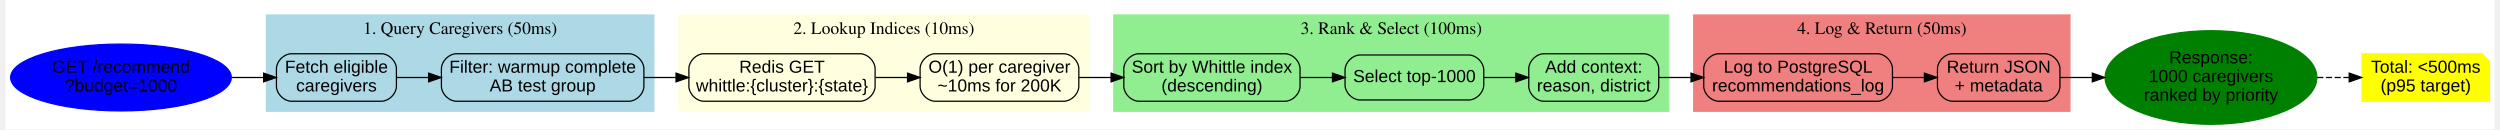
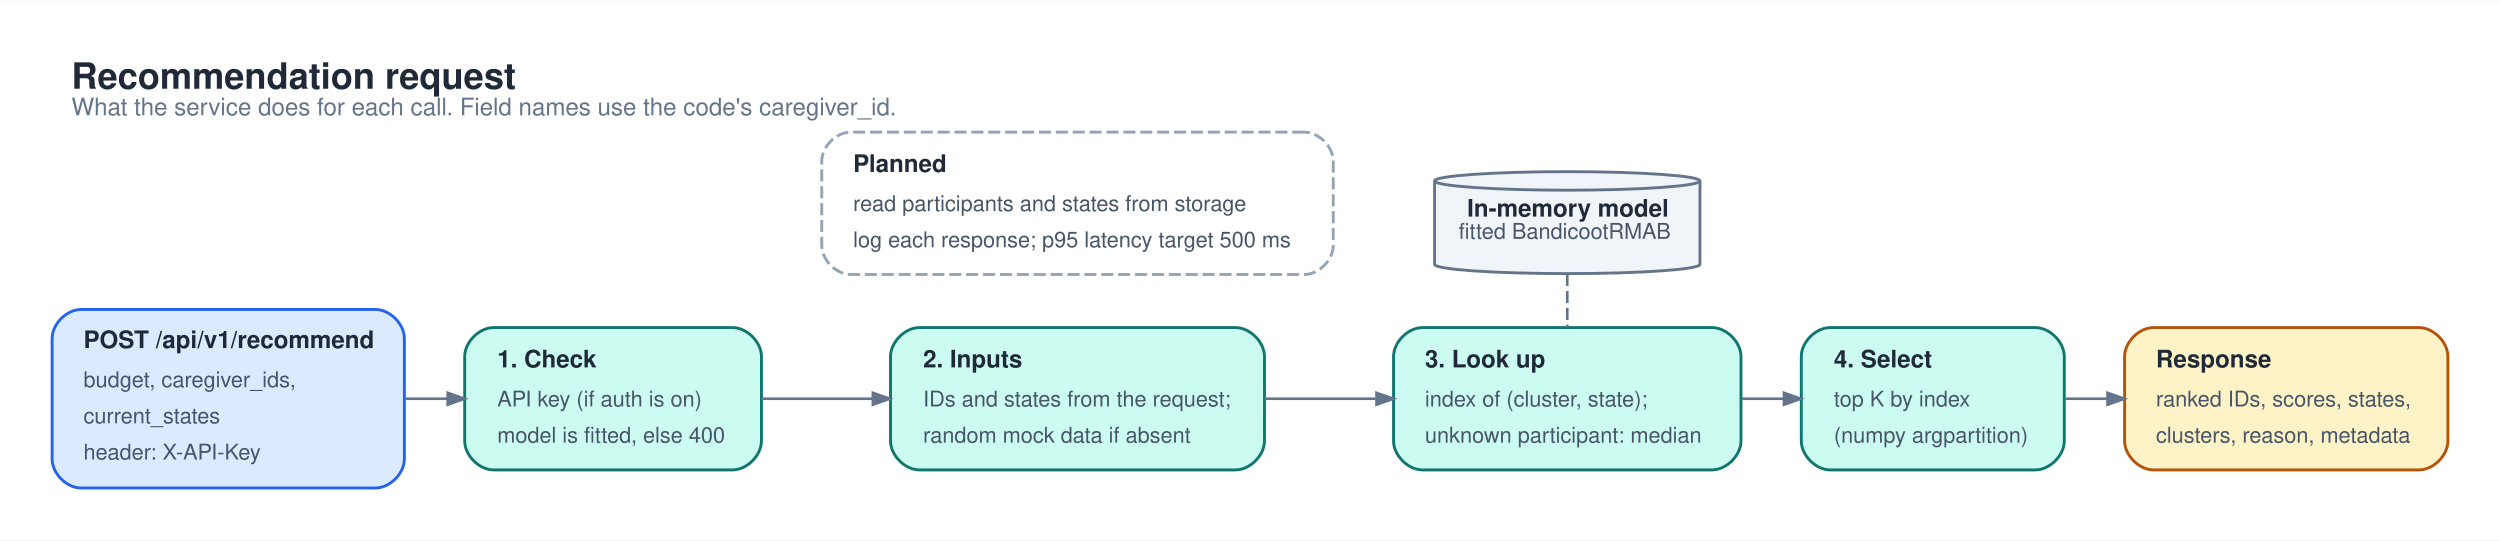
- <svg xmlns="http://www.w3.org/2000/svg" width="1991pt" height="103pt" viewBox="0.00 0.00 1991.48 103.48">
-   <g id="graph0" class="graph" transform="scale(1 1) rotate(0) translate(4 99.48)">
-     <polygon fill="white" stroke="transparent" points="-4,4 -4,-99.48 1987.48,-99.48 1987.48,4 -4,4" />
-     <g id="clust1" class="cluster">
-       <polygon fill="lightblue" stroke="lightblue" points="204.78,-10.48 204.78,-87.48 514.78,-87.48 514.78,-10.48 204.78,-10.48" />
-       <text text-anchor="middle" x="359.78" y="-72.28" font-family="Times,serif" font-size="14.00">1. Query Caregivers (50ms)</text>
-     </g>
-     <g id="clust2" class="cluster">
-       <polygon fill="lightyellow" stroke="lightyellow" points="534.78,-10.48 534.78,-87.48 862.78,-87.48 862.78,-10.48 534.78,-10.48" />
-       <text text-anchor="middle" x="698.78" y="-72.28" font-family="Times,serif" font-size="14.00">2. Lookup Indices (10ms)</text>
-     </g>
-     <g id="clust3" class="cluster">
-       <polygon fill="lightgreen" stroke="lightgreen" points="882.78,-10.48 882.78,-87.48 1326.78,-87.48 1326.78,-10.48 882.78,-10.48" />
-       <text text-anchor="middle" x="1104.78" y="-72.28" font-family="Times,serif" font-size="14.00">3. Rank &amp; Select (100ms)</text>
-     </g>
-     <g id="clust4" class="cluster">
-       <polygon fill="lightcoral" stroke="lightcoral" points="1346.78,-10.48 1346.78,-87.48 1647.78,-87.48 1647.78,-10.48 1346.78,-10.48" />
-       <text text-anchor="middle" x="1497.28" y="-72.28" font-family="Times,serif" font-size="14.00">4. Log &amp; Return (50ms)</text>
-     </g>
+ <svg xmlns="http://www.w3.org/2000/svg" width="1036pt" height="224pt" viewBox="0.00 0.00 1036.20 223.70">
+   <g id="graph0" class="graph" transform="scale(1 1) rotate(0) translate(21.6 202.1)">
+     <polygon fill="#ffffff" stroke="transparent" points="-21.6,21.6 -21.6,-202.1 1014.6,-202.1 1014.6,21.6 -21.6,21.6" />
+     <text text-anchor="start" x="8" y="-165.5" font-family="Helvetica,Arial,sans-serif" font-weight="bold" font-size="15.00" fill="#1f2937">Recommendation request</text>
+     <text text-anchor="start" x="8" y="-154.5" font-family="Helvetica,Arial,sans-serif" font-size="10.00" fill="#64748b">What the service does for each call. Field names use the code's caregiver_id.</text>
    <g id="node1" class="node">
-       <ellipse fill="blue" stroke="blue" cx="88.39" cy="-37.48" rx="88.28" ry="26.74" />
-       <text text-anchor="middle" x="88.39" y="-41.28" font-family="Arial" font-size="14.00">GET /recommend</text>
-       <text text-anchor="middle" x="88.39" y="-26.28" font-family="Arial" font-size="14.00">?budget=1000</text>
+       <path fill="#dbeafe" stroke="#2563eb" stroke-width="1.2" d="M134,-74C134,-74 12,-74 12,-74 6,-74 0,-68 0,-62 0,-62 0,-12 0,-12 0,-6 6,0 12,0 12,0 134,0 134,0 140,0 146,-6 146,-12 146,-12 146,-62 146,-62 146,-68 140,-74 134,-74" />
+       <text text-anchor="start" x="13" y="-58" font-family="Helvetica,Arial,sans-serif" font-weight="bold" font-size="10.00" fill="#1f2937">POST /api/v1/recommend</text>
+       <text text-anchor="start" x="13" y="-41.8" font-family="Helvetica,Arial,sans-serif" font-size="9.00" fill="#475569">budget, caregiver_ids,</text>
+       <text text-anchor="start" x="13" y="-26.8" font-family="Helvetica,Arial,sans-serif" font-size="9.00" fill="#475569">current_states</text>
+       <text text-anchor="start" x="13" y="-11.8" font-family="Helvetica,Arial,sans-serif" font-size="9.00" fill="#475569">header: X-API-Key</text>
    </g>
    <g id="node2" class="node">
-       <path fill="none" stroke="black" d="M296.78,-56.48C296.78,-56.48 224.78,-56.48 224.78,-56.48 218.78,-56.48 212.78,-50.48 212.78,-44.48 212.78,-44.48 212.78,-30.48 212.78,-30.48 212.78,-24.48 218.78,-18.48 224.78,-18.48 224.78,-18.48 296.78,-18.48 296.78,-18.48 302.78,-18.48 308.78,-24.48 308.78,-30.48 308.78,-30.48 308.78,-44.48 308.78,-44.48 308.78,-50.48 302.78,-56.48 296.78,-56.48" />
-       <text text-anchor="middle" x="260.78" y="-41.28" font-family="Arial" font-size="14.00">Fetch eligible</text>
-       <text text-anchor="middle" x="260.78" y="-26.28" font-family="Arial" font-size="14.00">caregivers</text>
+       <path fill="#ccfbf1" stroke="#0f766e" stroke-width="1.2" d="M282,-66.5C282,-66.5 183,-66.5 183,-66.5 177,-66.5 171,-60.5 171,-54.5 171,-54.5 171,-19.5 171,-19.5 171,-13.5 177,-7.5 183,-7.5 183,-7.5 282,-7.5 282,-7.5 288,-7.5 294,-13.5 294,-19.5 294,-19.5 294,-54.5 294,-54.5 294,-60.5 288,-66.5 282,-66.5" />
+       <text text-anchor="start" x="184.5" y="-50" font-family="Helvetica,Arial,sans-serif" font-weight="bold" font-size="10.00" fill="#1f2937">1. Check</text>
+       <text text-anchor="start" x="184.5" y="-33.8" font-family="Helvetica,Arial,sans-serif" font-size="9.00" fill="#475569">API key (if auth is on)</text>
+       <text text-anchor="start" x="184.5" y="-18.8" font-family="Helvetica,Arial,sans-serif" font-size="9.00" fill="#475569">model is fitted, else 400</text>
    </g>
    <g id="edge1" class="edge">
-       <path fill="none" stroke="black" d="M177.08,-37.48C185.68,-37.48 194.24,-37.48 202.43,-37.48" />
-       <polygon fill="black" stroke="black" points="202.56,-40.98 212.56,-37.48 202.56,-33.98 202.56,-40.98" />
+       <path fill="none" stroke="#64748b" stroke-width="1.1" d="M146.3,-37C152.1,-37 157.94,-37 163.71,-37" />
+       <polygon fill="#64748b" stroke="#64748b" stroke-width="1.1" points="163.96,-39.45 170.96,-37 163.96,-34.55 163.96,-39.45" />
    </g>
    <g id="node3" class="node">
-       <path fill="none" stroke="black" d="M494.78,-56.48C494.78,-56.48 356.78,-56.48 356.78,-56.48 350.78,-56.48 344.78,-50.48 344.78,-44.48 344.78,-44.48 344.78,-30.48 344.78,-30.48 344.78,-24.48 350.78,-18.48 356.78,-18.48 356.78,-18.48 494.78,-18.48 494.78,-18.48 500.78,-18.48 506.78,-24.48 506.78,-30.48 506.78,-30.48 506.78,-44.48 506.78,-44.48 506.78,-50.48 500.78,-56.48 494.78,-56.48" />
-       <text text-anchor="middle" x="425.78" y="-41.28" font-family="Arial" font-size="14.00">Filter: warmup complete</text>
-       <text text-anchor="middle" x="425.78" y="-26.28" font-family="Arial" font-size="14.00">AB test group</text>
+       <path fill="#ccfbf1" stroke="#0f766e" stroke-width="1.2" d="M490.5,-66.5C490.5,-66.5 359.5,-66.5 359.5,-66.5 353.5,-66.5 347.5,-60.5 347.5,-54.5 347.5,-54.5 347.5,-19.5 347.5,-19.5 347.5,-13.5 353.5,-7.5 359.5,-7.5 359.5,-7.5 490.5,-7.5 490.5,-7.5 496.5,-7.5 502.5,-13.5 502.5,-19.5 502.5,-19.5 502.5,-54.5 502.5,-54.5 502.5,-60.5 496.5,-66.5 490.5,-66.5" />
+       <text text-anchor="start" x="361" y="-50" font-family="Helvetica,Arial,sans-serif" font-weight="bold" font-size="10.00" fill="#1f2937">2. Inputs</text>
+       <text text-anchor="start" x="361" y="-33.8" font-family="Helvetica,Arial,sans-serif" font-size="9.00" fill="#475569">IDs and states from the request;</text>
+       <text text-anchor="start" x="361" y="-18.8" font-family="Helvetica,Arial,sans-serif" font-size="9.00" fill="#475569">random mock data if absent</text>
    </g>
    <g id="edge2" class="edge">
-       <path fill="none" stroke="black" d="M308.92,-37.48C317.05,-37.48 325.74,-37.48 334.57,-37.48" />
-       <polygon fill="black" stroke="black" points="334.57,-40.98 344.57,-37.48 334.57,-33.98 334.57,-40.98" />
+       <path fill="none" stroke="#64748b" stroke-width="1.1" d="M294.04,-37C308.68,-37 324.59,-37 340.1,-37" />
+       <polygon fill="#64748b" stroke="#64748b" stroke-width="1.1" points="340.19,-39.45 347.19,-37 340.19,-34.55 340.19,-39.45" />
    </g>
    <g id="node4" class="node">
-       <path fill="none" stroke="black" d="M679.78,-56.48C679.78,-56.48 554.78,-56.48 554.78,-56.48 548.78,-56.48 542.78,-50.48 542.78,-44.48 542.78,-44.48 542.78,-30.48 542.78,-30.48 542.78,-24.48 548.78,-18.48 554.78,-18.48 554.78,-18.48 679.78,-18.48 679.78,-18.48 685.78,-18.48 691.78,-24.48 691.78,-30.48 691.78,-30.48 691.78,-44.48 691.78,-44.48 691.78,-50.48 685.78,-56.48 679.78,-56.48" />
-       <text text-anchor="middle" x="617.28" y="-41.28" font-family="Arial" font-size="14.00">Redis GET</text>
-       <text text-anchor="middle" x="617.28" y="-26.28" font-family="Arial" font-size="14.00">whittle:{cluster}:{state}</text>
+       <path fill="#ccfbf1" stroke="#0f766e" stroke-width="1.2" d="M688,-66.5C688,-66.5 568,-66.5 568,-66.5 562,-66.5 556,-60.5 556,-54.5 556,-54.5 556,-19.5 556,-19.5 556,-13.5 562,-7.5 568,-7.5 568,-7.5 688,-7.5 688,-7.5 694,-7.5 700,-13.5 700,-19.5 700,-19.5 700,-54.5 700,-54.5 700,-60.5 694,-66.5 688,-66.5" />
+       <text text-anchor="start" x="569" y="-50" font-family="Helvetica,Arial,sans-serif" font-weight="bold" font-size="10.00" fill="#1f2937">3. Look up</text>
+       <text text-anchor="start" x="569" y="-33.8" font-family="Helvetica,Arial,sans-serif" font-size="9.00" fill="#475569">index of (cluster, state);</text>
+       <text text-anchor="start" x="569" y="-18.8" font-family="Helvetica,Arial,sans-serif" font-size="9.00" fill="#475569">unknown participant: median</text>
    </g>
    <g id="edge3" class="edge">
-       <path fill="none" stroke="black" d="M506.87,-37.48C515.27,-37.48 523.83,-37.48 532.27,-37.48" />
-       <polygon fill="black" stroke="black" points="532.5,-40.98 542.5,-37.48 532.5,-33.98 532.5,-40.98" />
+       <path fill="none" stroke="#64748b" stroke-width="1.1" d="M502.56,-37C517.63,-37 533.45,-37 548.58,-37" />
+       <polygon fill="#64748b" stroke="#64748b" stroke-width="1.1" points="548.94,-39.45 555.94,-37 548.94,-34.55 548.94,-39.45" />
    </g>
    <g id="node5" class="node">
-       <path fill="none" stroke="black" d="M842.78,-56.48C842.78,-56.48 739.78,-56.48 739.78,-56.48 733.78,-56.48 727.78,-50.48 727.78,-44.48 727.78,-44.48 727.78,-30.48 727.78,-30.48 727.78,-24.48 733.78,-18.48 739.78,-18.48 739.78,-18.48 842.78,-18.48 842.78,-18.48 848.78,-18.48 854.78,-24.48 854.78,-30.48 854.78,-30.48 854.78,-44.48 854.78,-44.48 854.78,-50.48 848.78,-56.48 842.78,-56.48" />
-       <text text-anchor="middle" x="791.28" y="-41.28" font-family="Arial" font-size="14.00">O(1) per caregiver</text>
-       <text text-anchor="middle" x="791.28" y="-26.28" font-family="Arial" font-size="14.00">~10ms for 200K</text>
+       <path fill="#ccfbf1" stroke="#0f766e" stroke-width="1.2" d="M822,-66.5C822,-66.5 737,-66.5 737,-66.5 731,-66.5 725,-60.5 725,-54.5 725,-54.5 725,-19.5 725,-19.5 725,-13.5 731,-7.5 737,-7.5 737,-7.5 822,-7.5 822,-7.5 828,-7.5 834,-13.5 834,-19.5 834,-19.5 834,-54.5 834,-54.5 834,-60.5 828,-66.5 822,-66.5" />
+       <text text-anchor="start" x="738.5" y="-50" font-family="Helvetica,Arial,sans-serif" font-weight="bold" font-size="10.00" fill="#1f2937">4. Select</text>
+       <text text-anchor="start" x="738.5" y="-33.8" font-family="Helvetica,Arial,sans-serif" font-size="9.00" fill="#475569">top K by index</text>
+       <text text-anchor="start" x="738.5" y="-18.8" font-family="Helvetica,Arial,sans-serif" font-size="9.00" fill="#475569">(numpy argpartition)</text>
    </g>
    <g id="edge4" class="edge">
-       <path fill="none" stroke="black" d="M692.22,-37.48C700.63,-37.48 709.21,-37.48 717.6,-37.48" />
-       <polygon fill="black" stroke="black" points="717.74,-40.98 727.74,-37.48 717.74,-33.98 717.74,-40.98" />
+       <path fill="none" stroke="#64748b" stroke-width="1.1" d="M700.25,-37C706.06,-37 711.91,-37 717.64,-37" />
+       <polygon fill="#64748b" stroke="#64748b" stroke-width="1.1" points="717.83,-39.45 724.83,-37 717.83,-34.55 717.83,-39.45" />
    </g>
    <g id="node6" class="node">
-       <path fill="none" stroke="black" d="M1019.78,-56.48C1019.78,-56.48 902.78,-56.48 902.78,-56.48 896.78,-56.48 890.78,-50.48 890.78,-44.48 890.78,-44.48 890.78,-30.48 890.78,-30.48 890.78,-24.48 896.78,-18.48 902.78,-18.48 902.78,-18.48 1019.78,-18.48 1019.78,-18.48 1025.78,-18.48 1031.78,-24.48 1031.78,-30.48 1031.78,-30.48 1031.78,-44.48 1031.78,-44.48 1031.78,-50.48 1025.78,-56.48 1019.78,-56.48" />
-       <text text-anchor="middle" x="961.28" y="-41.28" font-family="Arial" font-size="14.00">Sort by Whittle index</text>
-       <text text-anchor="middle" x="961.28" y="-26.28" font-family="Arial" font-size="14.00">(descending)</text>
+       <path fill="#fef3c7" stroke="#b45309" stroke-width="1.2" d="M981,-66.5C981,-66.5 871,-66.5 871,-66.5 865,-66.5 859,-60.5 859,-54.5 859,-54.5 859,-19.5 859,-19.5 859,-13.5 865,-7.5 871,-7.5 871,-7.5 981,-7.5 981,-7.5 987,-7.5 993,-13.5 993,-19.5 993,-19.5 993,-54.5 993,-54.5 993,-60.5 987,-66.5 981,-66.5" />
+       <text text-anchor="start" x="872" y="-50" font-family="Helvetica,Arial,sans-serif" font-weight="bold" font-size="10.00" fill="#1f2937">Response</text>
+       <text text-anchor="start" x="872" y="-33.8" font-family="Helvetica,Arial,sans-serif" font-size="9.00" fill="#475569">ranked IDs, scores, states,</text>
+       <text text-anchor="start" x="872" y="-18.8" font-family="Helvetica,Arial,sans-serif" font-size="9.00" fill="#475569">clusters, reason, metadata</text>
    </g>
    <g id="edge5" class="edge">
-       <path fill="none" stroke="black" d="M854.83,-37.48C863.22,-37.48 871.9,-37.48 880.53,-37.48" />
-       <polygon fill="black" stroke="black" points="880.61,-40.98 890.61,-37.48 880.61,-33.98 880.61,-40.98" />
+       <path fill="none" stroke="#64748b" stroke-width="1.1" d="M834.31,-37C839.95,-37 845.75,-37 851.56,-37" />
+       <polygon fill="#64748b" stroke="#64748b" stroke-width="1.1" points="851.92,-39.45 858.92,-37 851.92,-34.55 851.92,-39.45" />
    </g>
    <g id="node7" class="node">
-       <path fill="none" stroke="black" d="M1166.78,-55.48C1166.78,-55.48 1079.78,-55.48 1079.78,-55.48 1073.78,-55.48 1067.78,-49.48 1067.78,-43.48 1067.78,-43.48 1067.78,-31.48 1067.78,-31.48 1067.78,-25.48 1073.78,-19.48 1079.78,-19.48 1079.78,-19.48 1166.78,-19.48 1166.78,-19.48 1172.78,-19.48 1178.78,-25.48 1178.78,-31.48 1178.78,-31.48 1178.78,-43.48 1178.78,-43.48 1178.78,-49.48 1172.78,-55.48 1166.78,-55.48" />
-       <text text-anchor="middle" x="1123.28" y="-33.78" font-family="Arial" font-size="14.00">Select top-1000</text>
+       <path fill="#f1f5f9" stroke="#64748b" stroke-width="1.2" d="M683,-127.29C683,-129.4 658.35,-131.13 628,-131.13 597.65,-131.13 573,-129.4 573,-127.29 573,-127.29 573,-92.71 573,-92.71 573,-90.6 597.65,-88.87 628,-88.87 658.35,-88.87 683,-90.6 683,-92.71 683,-92.71 683,-127.29 683,-127.29" />
+       <path fill="none" stroke="#64748b" stroke-width="1.2" d="M683,-127.29C683,-125.17 658.35,-123.44 628,-123.44 597.65,-123.44 573,-125.17 573,-127.29" />
+       <text text-anchor="start" x="586.5" y="-112.5" font-family="Helvetica,Arial,sans-serif" font-weight="bold" font-size="10.00" fill="#1f2937">In-memory model</text>
+       <text text-anchor="start" x="583" y="-103.3" font-family="Helvetica,Arial,sans-serif" font-size="9.00" fill="#475569">fitted BandicootRMAB</text>
    </g>
    <g id="edge6" class="edge">
-       <path fill="none" stroke="black" d="M1031.99,-37.48C1040.49,-37.48 1049.15,-37.48 1057.57,-37.48" />
-       <polygon fill="black" stroke="black" points="1057.71,-40.98 1067.71,-37.48 1057.71,-33.98 1057.71,-40.98" />
+       <path fill="none" stroke="#64748b" stroke-width="1.1" stroke-dasharray="5,2" d="M628,-88.67C628,-81.33 628,-73.99 628,-66.66" />
    </g>
    <g id="node8" class="node">
-       <path fill="none" stroke="black" d="M1306.78,-56.48C1306.78,-56.48 1226.78,-56.48 1226.78,-56.48 1220.78,-56.48 1214.78,-50.48 1214.78,-44.48 1214.78,-44.48 1214.78,-30.48 1214.78,-30.48 1214.78,-24.48 1220.78,-18.48 1226.78,-18.48 1226.78,-18.48 1306.78,-18.48 1306.78,-18.48 1312.78,-18.48 1318.78,-24.48 1318.78,-30.48 1318.78,-30.48 1318.78,-44.48 1318.78,-44.48 1318.78,-50.48 1312.78,-56.48 1306.78,-56.48" />
-       <text text-anchor="middle" x="1266.78" y="-41.28" font-family="Arial" font-size="14.00">Add context:</text>
-       <text text-anchor="middle" x="1266.78" y="-26.28" font-family="Arial" font-size="14.00">reason, district</text>
-     </g>
-     <g id="edge7" class="edge">
-       <path fill="none" stroke="black" d="M1178.98,-37.48C1187.28,-37.48 1195.88,-37.48 1204.31,-37.48" />
-       <polygon fill="black" stroke="black" points="1204.46,-40.98 1214.46,-37.48 1204.46,-33.98 1204.46,-40.98" />
-     </g>
-     <g id="node9" class="node">
-       <path fill="none" stroke="black" d="M1493.78,-56.48C1493.78,-56.48 1366.78,-56.48 1366.78,-56.48 1360.78,-56.48 1354.78,-50.48 1354.78,-44.48 1354.78,-44.48 1354.78,-30.48 1354.78,-30.48 1354.78,-24.48 1360.78,-18.48 1366.78,-18.48 1366.78,-18.48 1493.78,-18.48 1493.78,-18.48 1499.78,-18.48 1505.78,-24.48 1505.78,-30.48 1505.78,-30.48 1505.78,-44.48 1505.78,-44.48 1505.78,-50.48 1499.78,-56.48 1493.78,-56.48" />
-       <text text-anchor="middle" x="1430.28" y="-41.28" font-family="Arial" font-size="14.00">Log to PostgreSQL</text>
-       <text text-anchor="middle" x="1430.28" y="-26.28" font-family="Arial" font-size="14.00">recommendations_log</text>
-     </g>
-     <g id="edge8" class="edge">
-       <path fill="none" stroke="black" d="M1318.88,-37.48C1327.05,-37.48 1335.69,-37.48 1344.39,-37.48" />
-       <polygon fill="black" stroke="black" points="1344.61,-40.98 1354.61,-37.48 1344.61,-33.98 1344.61,-40.98" />
-     </g>
-     <g id="node10" class="node">
-       <path fill="none" stroke="black" d="M1627.78,-56.48C1627.78,-56.48 1553.78,-56.48 1553.78,-56.48 1547.78,-56.48 1541.78,-50.48 1541.78,-44.48 1541.78,-44.48 1541.78,-30.48 1541.78,-30.48 1541.78,-24.48 1547.78,-18.48 1553.78,-18.48 1553.78,-18.48 1627.78,-18.48 1627.78,-18.48 1633.78,-18.48 1639.78,-24.48 1639.78,-30.48 1639.78,-30.48 1639.78,-44.48 1639.78,-44.48 1639.78,-50.48 1633.78,-56.48 1627.78,-56.48" />
-       <text text-anchor="middle" x="1590.78" y="-41.28" font-family="Arial" font-size="14.00">Return JSON</text>
-       <text text-anchor="middle" x="1590.78" y="-26.28" font-family="Arial" font-size="14.00">+ metadata</text>
-     </g>
-     <g id="edge9" class="edge">
-       <path fill="none" stroke="black" d="M1505.89,-37.48C1514.35,-37.48 1522.89,-37.48 1531.11,-37.48" />
-       <polygon fill="black" stroke="black" points="1531.33,-40.98 1541.33,-37.48 1531.33,-33.98 1531.33,-40.98" />
-     </g>
-     <g id="node11" class="node">
-       <ellipse fill="green" stroke="green" cx="1760.63" cy="-37.48" rx="84.71" ry="37.45" />
-       <text text-anchor="middle" x="1760.63" y="-48.78" font-family="Arial" font-size="14.00">Response:</text>
-       <text text-anchor="middle" x="1760.63" y="-33.78" font-family="Arial" font-size="14.00">1000 caregivers</text>
-       <text text-anchor="middle" x="1760.63" y="-18.78" font-family="Arial" font-size="14.00">ranked by priority</text>
-     </g>
-     <g id="edge10" class="edge">
-       <path fill="none" stroke="black" d="M1639.88,-37.48C1648.04,-37.48 1656.76,-37.48 1665.64,-37.48" />
-       <polygon fill="black" stroke="black" points="1665.7,-40.98 1675.7,-37.48 1665.7,-33.98 1665.7,-40.98" />
-     </g>
-     <g id="node12" class="node">
-       <polygon fill="yellow" stroke="yellow" points="1977.48,-56.48 1881.48,-56.48 1881.48,-18.48 1983.48,-18.48 1983.48,-50.48 1977.48,-56.48" />
-       <polyline fill="none" stroke="yellow" points="1977.48,-56.48 1977.48,-50.48 " />
-       <polyline fill="none" stroke="yellow" points="1983.48,-50.48 1977.48,-50.48 " />
-       <text text-anchor="middle" x="1932.48" y="-41.28" font-family="Arial" font-size="14.00">Total: &lt;500ms</text>
-       <text text-anchor="middle" x="1932.48" y="-26.28" font-family="Arial" font-size="14.00">(p95 target)</text>
-     </g>
-     <g id="edge11" class="edge">
-       <path fill="none" stroke="black" stroke-dasharray="5,2" d="M1845.56,-37.48C1854.14,-37.48 1862.73,-37.48 1870.99,-37.48" />
-       <polygon fill="black" stroke="black" points="1871.24,-40.98 1881.24,-37.48 1871.24,-33.98 1871.24,-40.98" />
+       <path fill="none" stroke="#94a3b8" stroke-width="1.2" stroke-dasharray="5,2" d="M519,-147.5C519,-147.5 331,-147.5 331,-147.5 325,-147.5 319,-141.5 319,-135.5 319,-135.5 319,-100.5 319,-100.5 319,-94.5 325,-88.5 331,-88.5 331,-88.5 519,-88.5 519,-88.5 525,-88.5 531,-94.5 531,-100.5 531,-100.5 531,-135.5 531,-135.5 531,-141.5 525,-147.5 519,-147.5" />
+       <text text-anchor="start" x="332" y="-131" font-family="Helvetica,Arial,sans-serif" font-weight="bold" font-size="10.00" fill="#1f2937">Planned</text>
+       <text text-anchor="start" x="332" y="-114.8" font-family="Helvetica,Arial,sans-serif" font-size="9.00" fill="#475569">read participants and states from storage</text>
+       <text text-anchor="start" x="332" y="-99.8" font-family="Helvetica,Arial,sans-serif" font-size="9.00" fill="#475569">log each response; p95 latency target 500 ms</text>
    </g>
  </g>
</svg>
